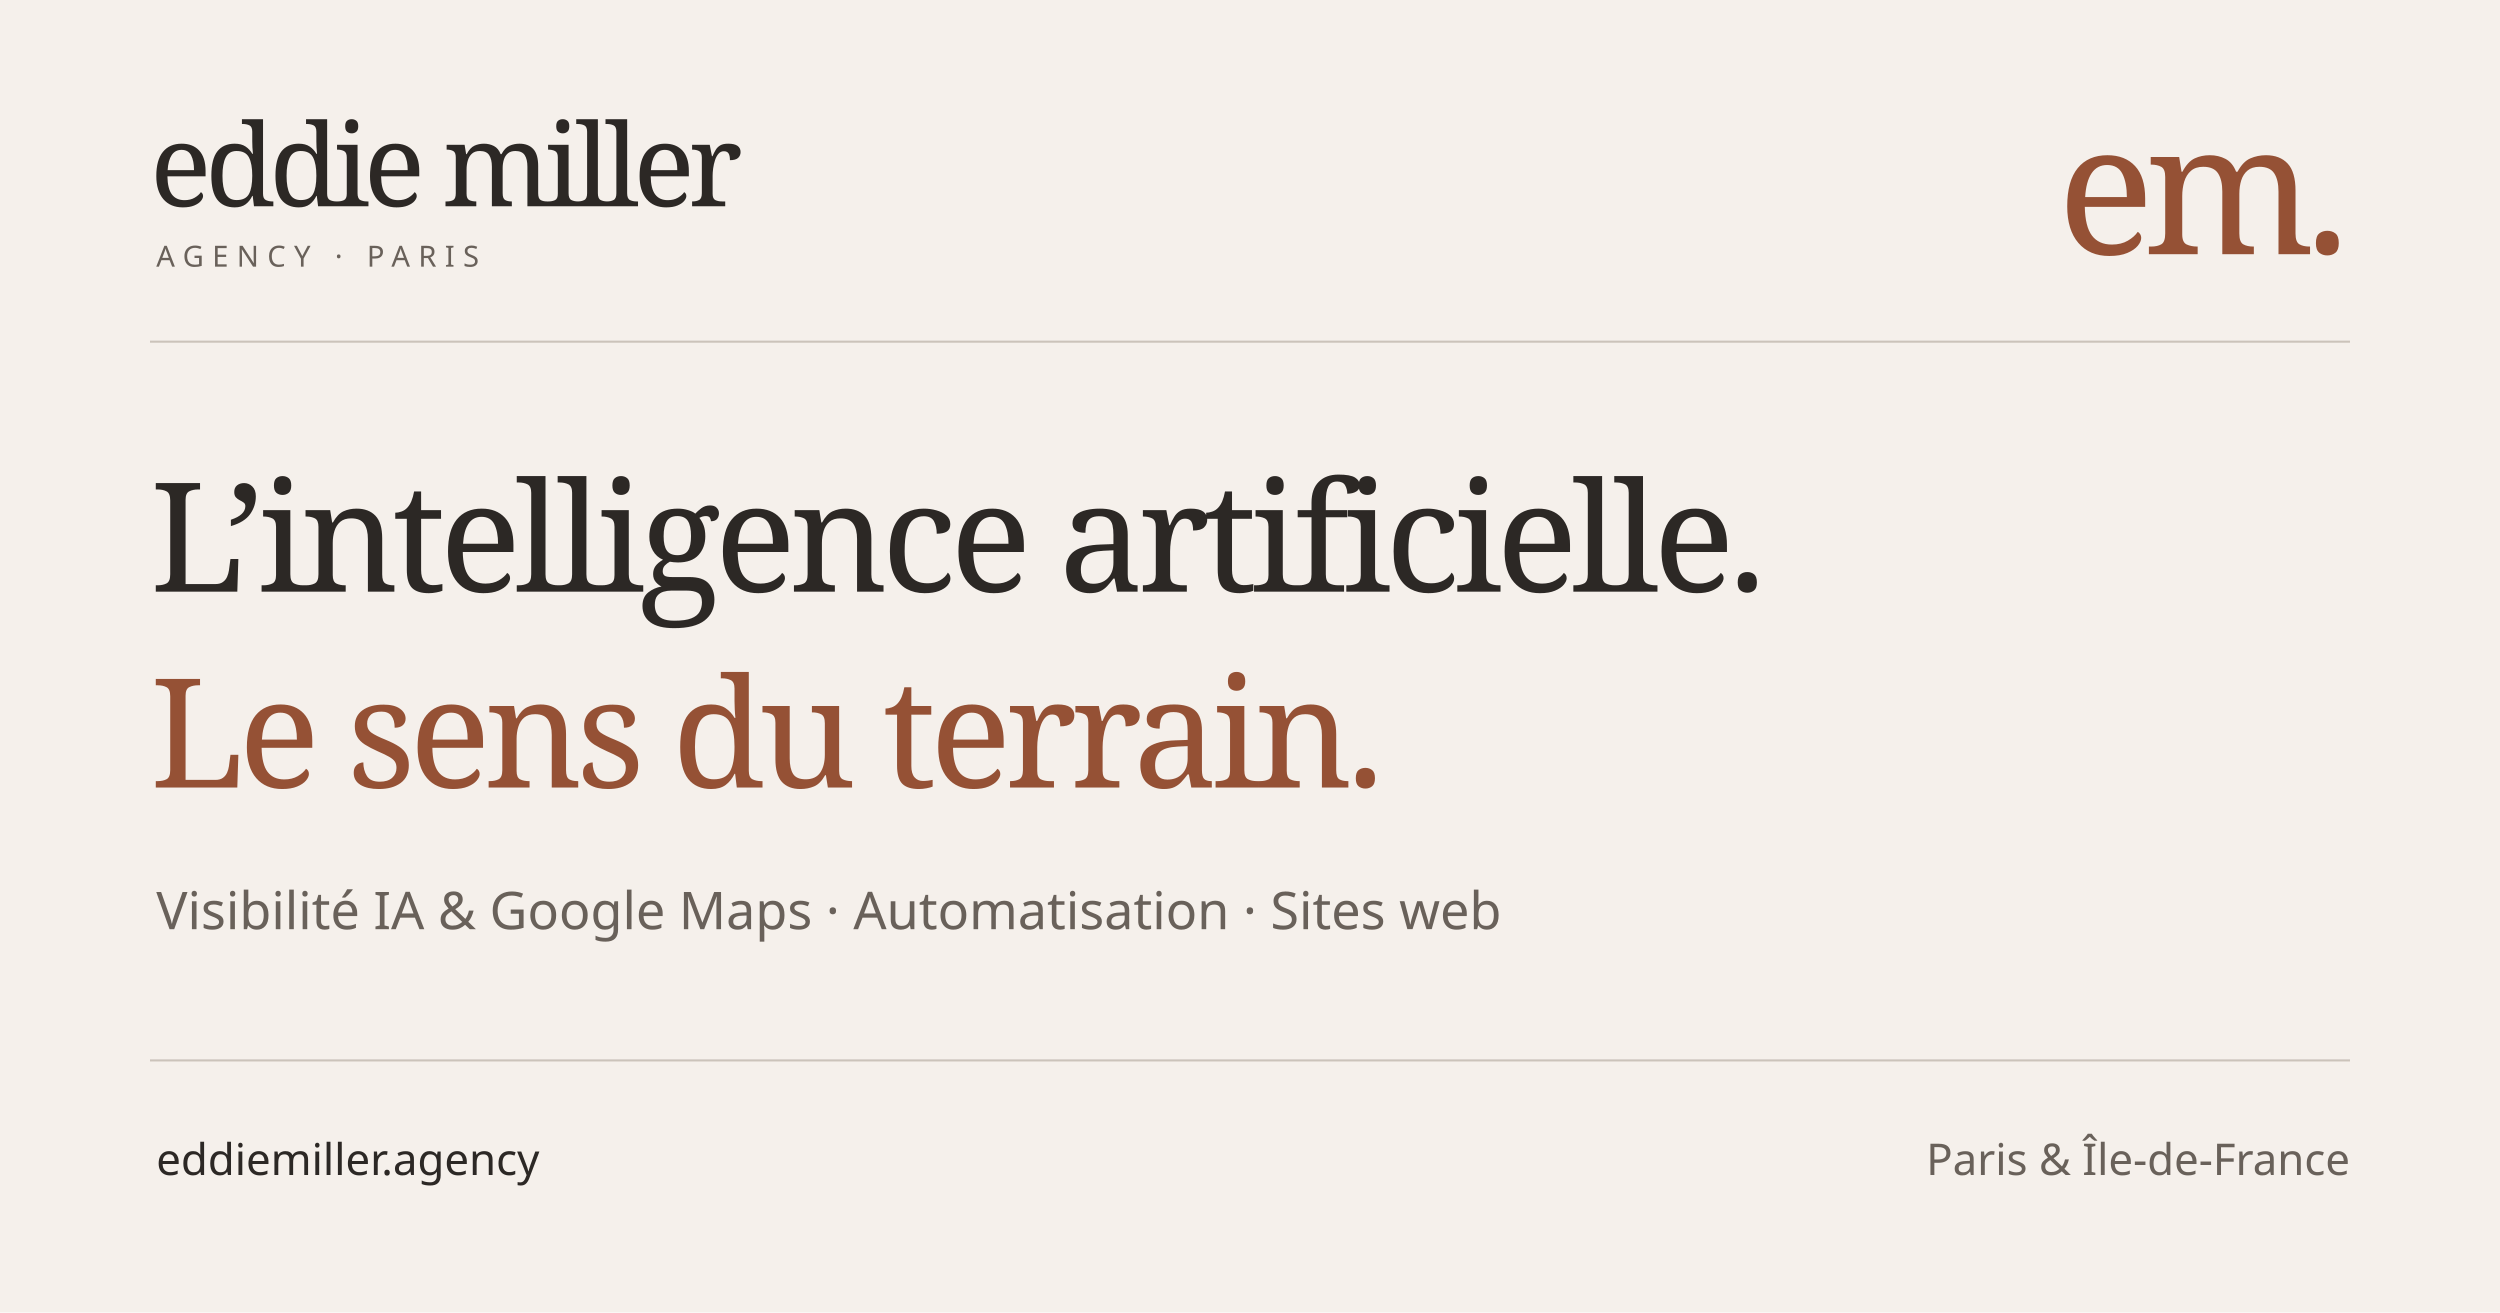
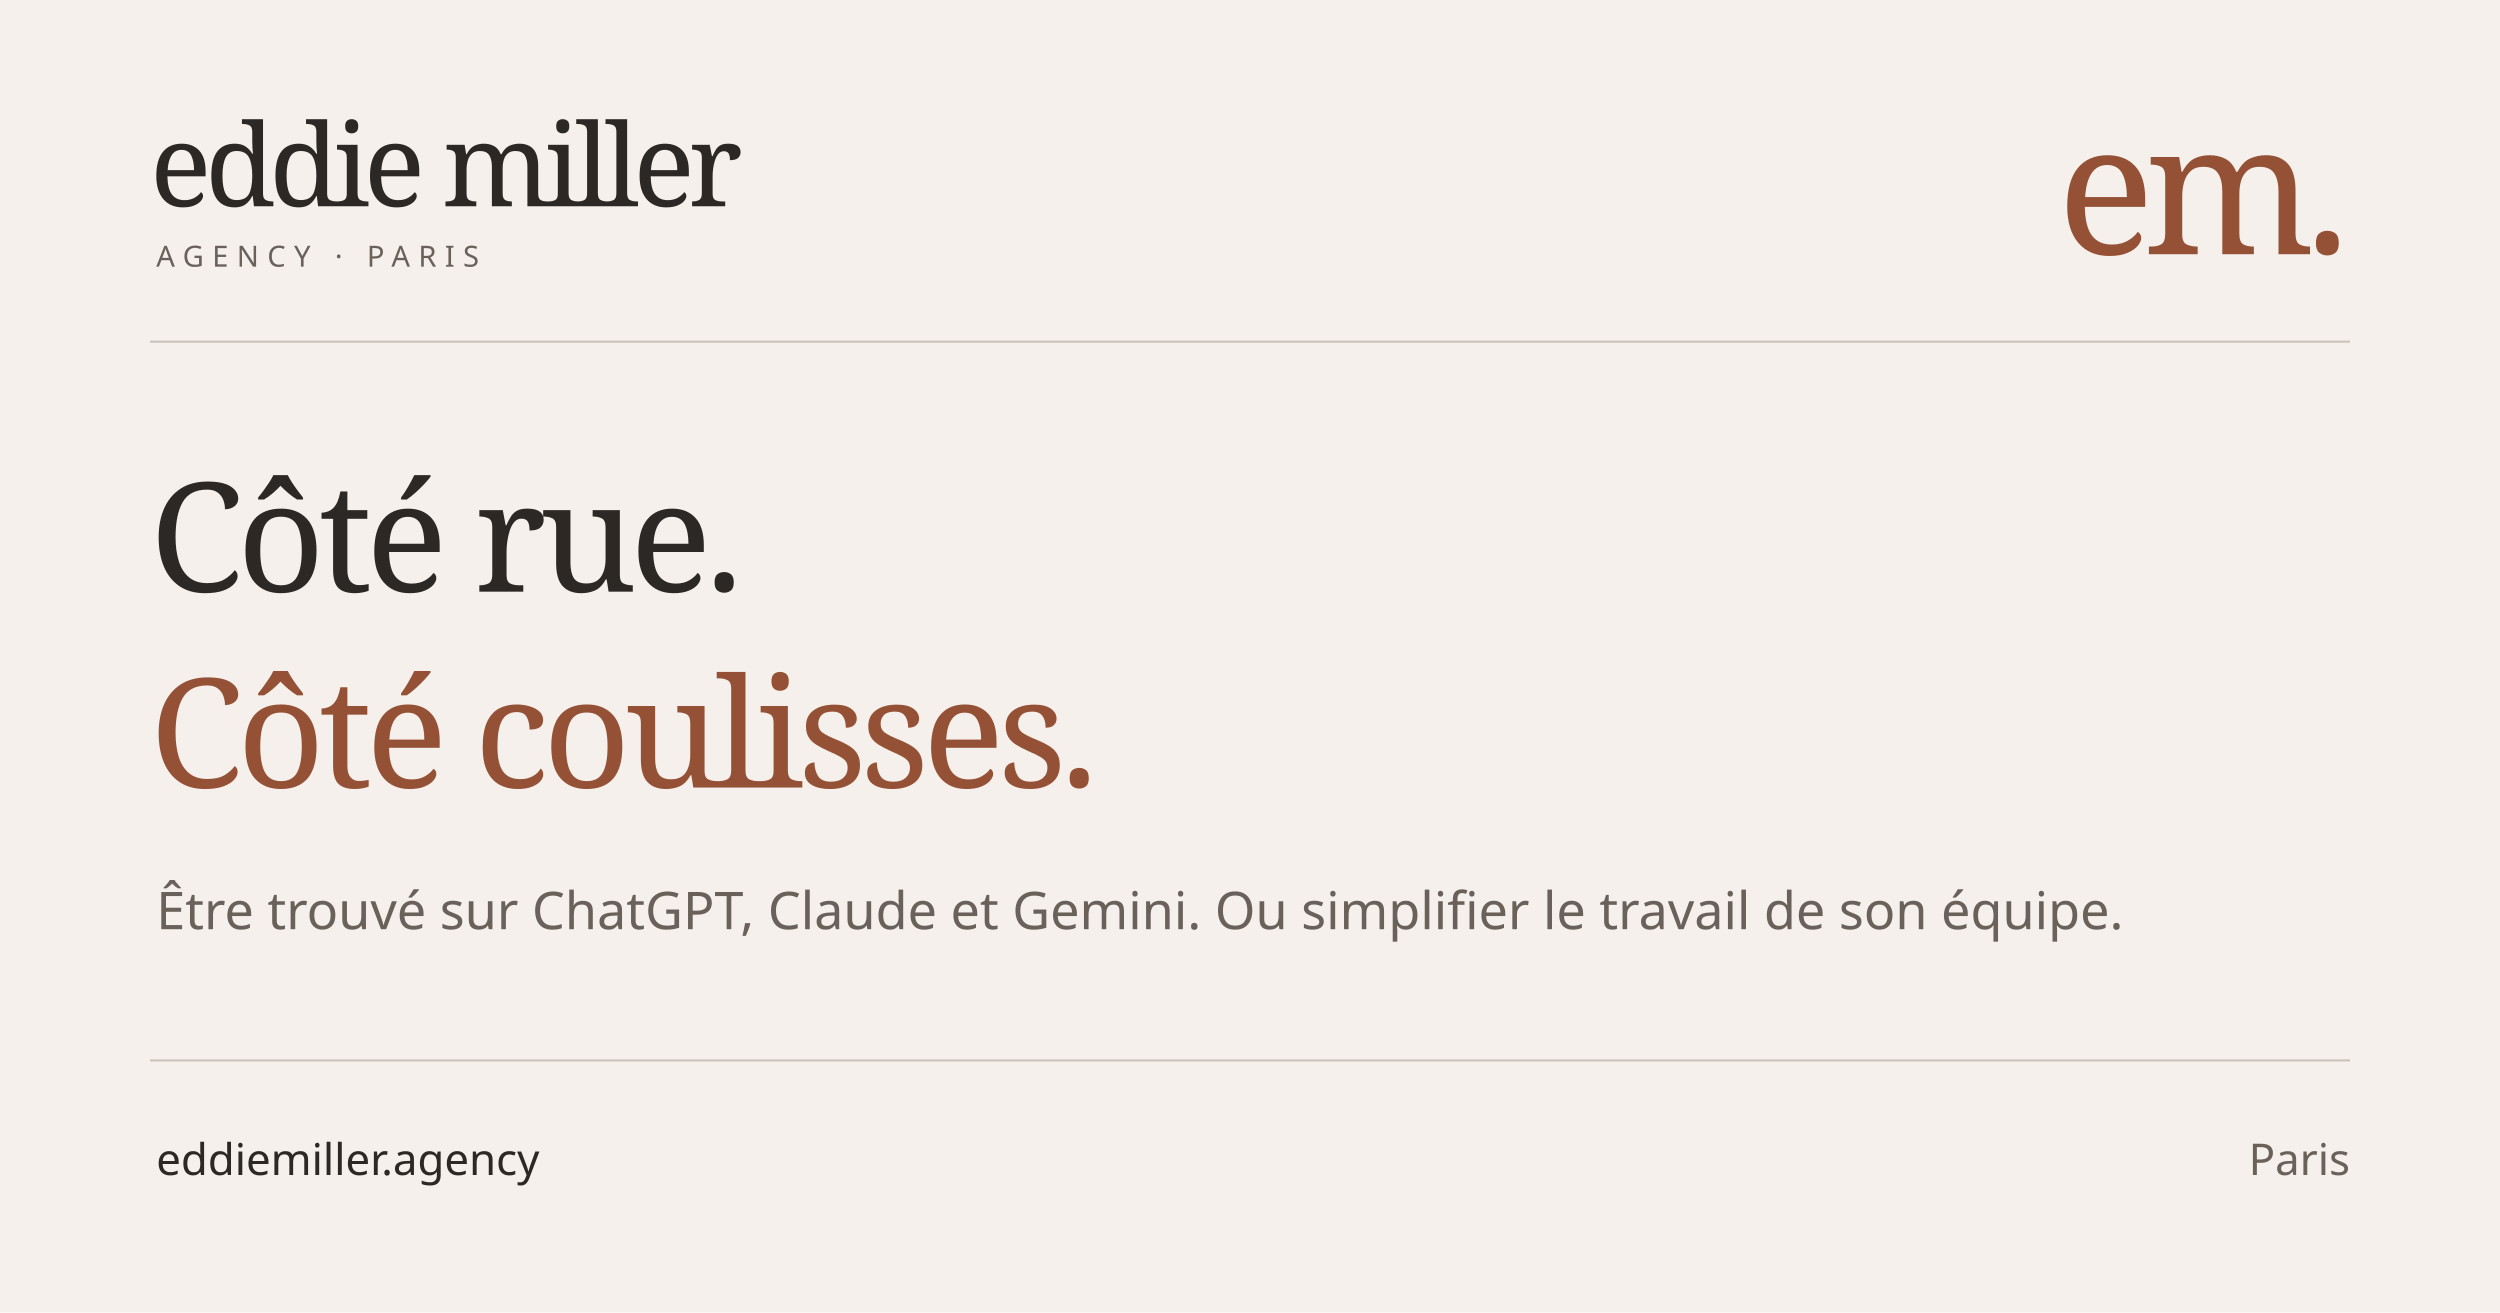
<svg xmlns="http://www.w3.org/2000/svg" width="1200" height="630" viewBox="0 0 1200 630">
  <rect width="1200" height="630" fill="#f5f0eb" />
  <path d="M72 164h1056M72 509h1056" stroke="#cbc3ba" />
  <text x="72" y="99" fill="#2c2825" font-family="DM Serif Display,Georgia,serif" font-size="55" letter-spacing="-3">eddie miller</text>
  <text x="75" y="128" fill="#69615a" font-family="DM Sans,sans-serif" font-size="14" letter-spacing="4">AGENCY · PARIS</text>
  <text x="1128" y="122" text-anchor="end" fill="#955135" font-family="DM Serif Display,Georgia,serif" font-size="87" letter-spacing="-5">em.</text>
-   <text x="72" y="284" fill="#2c2825" font-family="DM Serif Display,Georgia,serif" font-size="73" letter-spacing="-3">L’intelligence artificielle.</text>
-   <text x="72" y="378" fill="#955135" font-family="DM Serif Display,Georgia,serif" font-size="73" letter-spacing="-3">Le sens du terrain.</text>
-   <text x="75" y="446" fill="#69615a" font-family="DM Sans,sans-serif" font-size="25">Visibilité IA &amp; Google Maps · Automatisation · Sites web</text>
+   <text x="72" y="284" fill="#2c2825" font-family="DM Serif Display,Georgia,serif" font-size="73" letter-spacing="-3">Côté rue.</text>
+   <text x="72" y="378" fill="#955135" font-family="DM Serif Display,Georgia,serif" font-size="73" letter-spacing="-3">Côté coulisses.</text>
+   <text x="75" y="446" fill="#69615a" font-family="DM Sans,sans-serif" font-size="25">Être trouvé sur ChatGPT, Claude et Gemini. Ou simplifier le travail de son équipe.</text>
  <text x="75" y="564" fill="#2c2825" font-family="DM Sans,sans-serif" font-size="21">eddiemiller.agency</text>
-   <text x="1128" y="564" text-anchor="end" fill="#69615a" font-family="DM Sans,sans-serif" font-size="21">Paris &amp; Île-de-France</text>
+   <text x="1128" y="564" text-anchor="end" fill="#69615a" font-family="DM Sans,sans-serif" font-size="21">Paris</text>
</svg>
